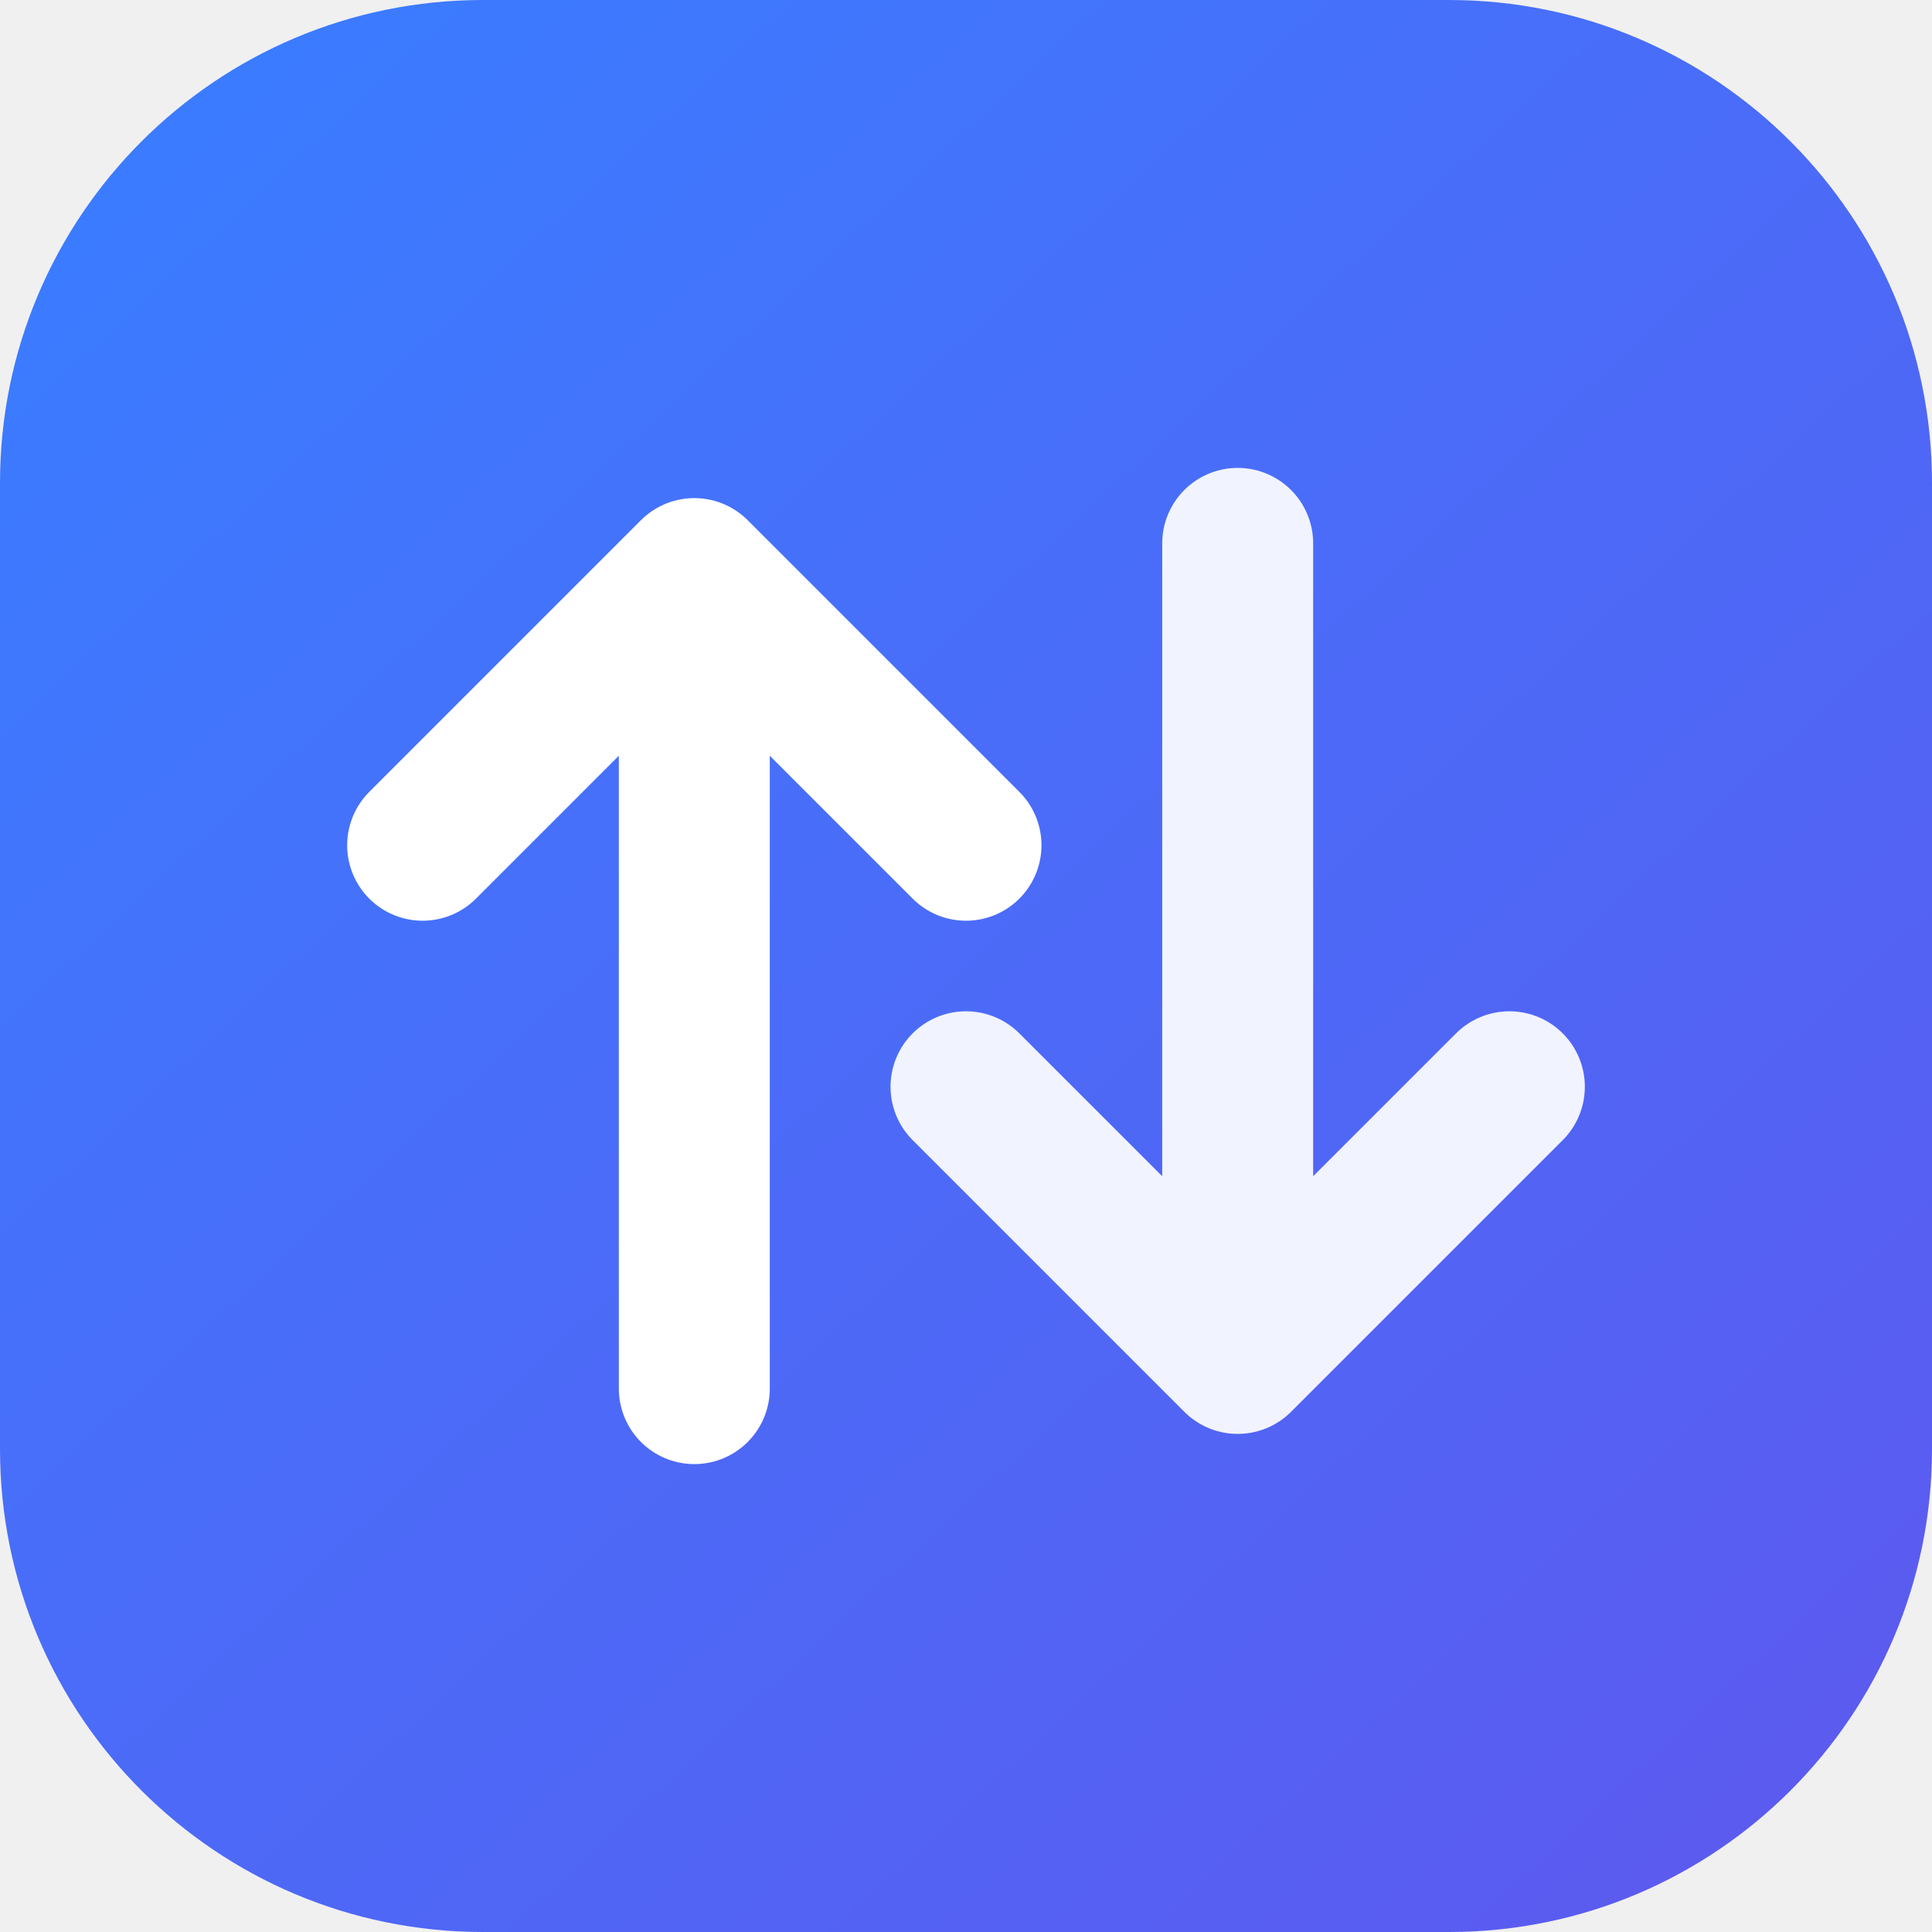
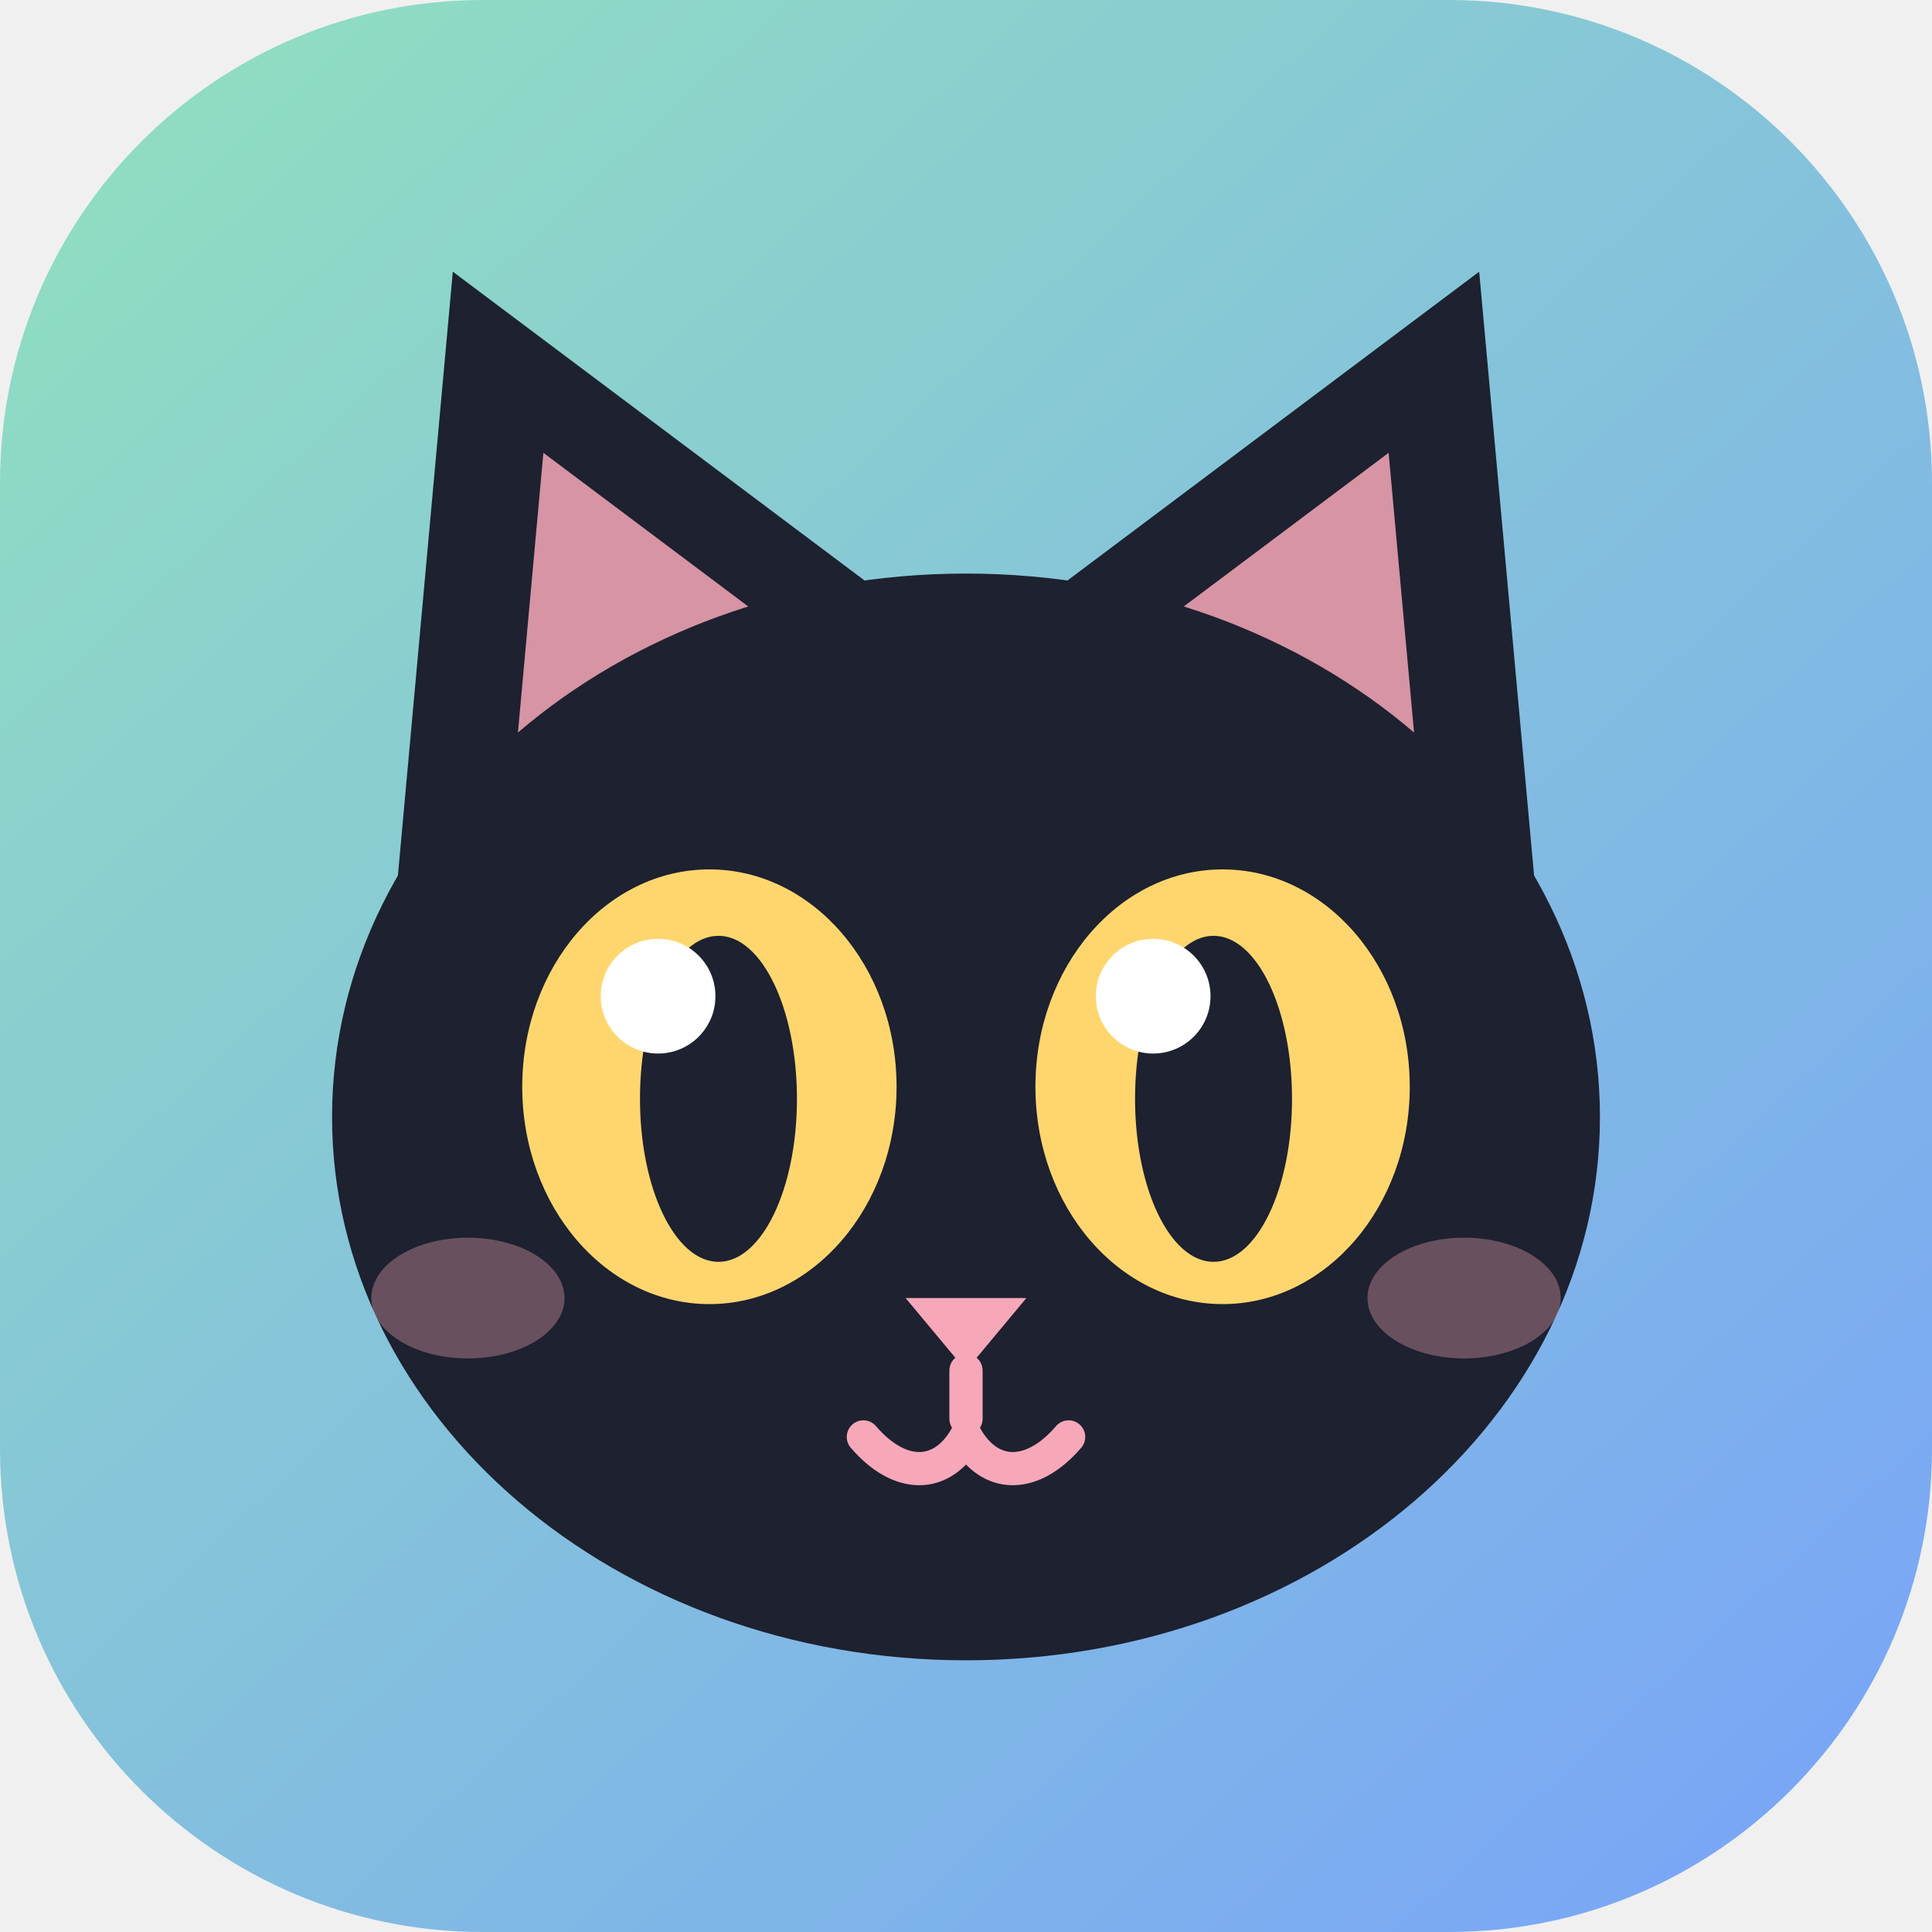
<svg xmlns="http://www.w3.org/2000/svg" viewBox="0 0 64 64">
  <defs>
    <linearGradient id="g" x1="6" y1="4" x2="58" y2="60" gradientUnits="userSpaceOnUse">
-       <stop offset="0" stop-color="#3b7bff" />
-       <stop offset="1" stop-color="#5b5bf0" />
+       <stop offset="0" stop-color="#8fdcc3" />
+       <stop offset="1" stop-color="#7aa7f5" />
    </linearGradient>
  </defs>
  <rect width="64" height="64" rx="16" fill="url(#g)" />
-   <g fill="none" stroke="#fff" stroke-width="5" stroke-linecap="round" stroke-linejoin="round">
-     <path d="M23 46V19M14 28l9-9 9 9" />
-     <path d="M41 18v27M32 36l9 9 9-9" opacity=".92" />
-   </g>
+   <path d="M13 31 15 9l16 12Z M51 31 49 9 33 21Z" fill="#1d2130" stroke-linejoin="round" />
+   <path d="M17 26 18 15l8 6Z M47 26 46 15l-8 6Z" fill="#f7a8b8" opacity=".85" />
+   <ellipse cx="32" cy="37" rx="21" ry="18" fill="#1d2130" />
+   <ellipse cx="23.5" cy="36" rx="6.2" ry="7.2" fill="#ffd66e" />
+   <ellipse cx="40.5" cy="36" rx="6.2" ry="7.2" fill="#ffd66e" />
+   <ellipse cx="23.8" cy="36.4" rx="2.6" ry="5.4" fill="#1d2130" />
+   <ellipse cx="40.2" cy="36.4" rx="2.6" ry="5.4" fill="#1d2130" />
+   <circle cx="21.8" cy="33" r="1.9" fill="#fff" />
+   <circle cx="38.2" cy="33" r="1.9" fill="#fff" />
+   <path d="M30 43h4l-2 2.4Z" fill="#f7a8b8" />
+   <path d="M32 45.4v1.6m-3.4.6c1.2 1.4 2.6 1.4 3.4 0 .8 1.4 2.2 1.4 3.4 0" fill="none" stroke="#f7a8b8" stroke-width="1.1" stroke-linecap="round" />
+   <ellipse cx="15.5" cy="43" rx="3.2" ry="2" fill="#f7a8b8" opacity=".35" />
+   <ellipse cx="48.5" cy="43" rx="3.2" ry="2" fill="#f7a8b8" opacity=".35" />
</svg>
